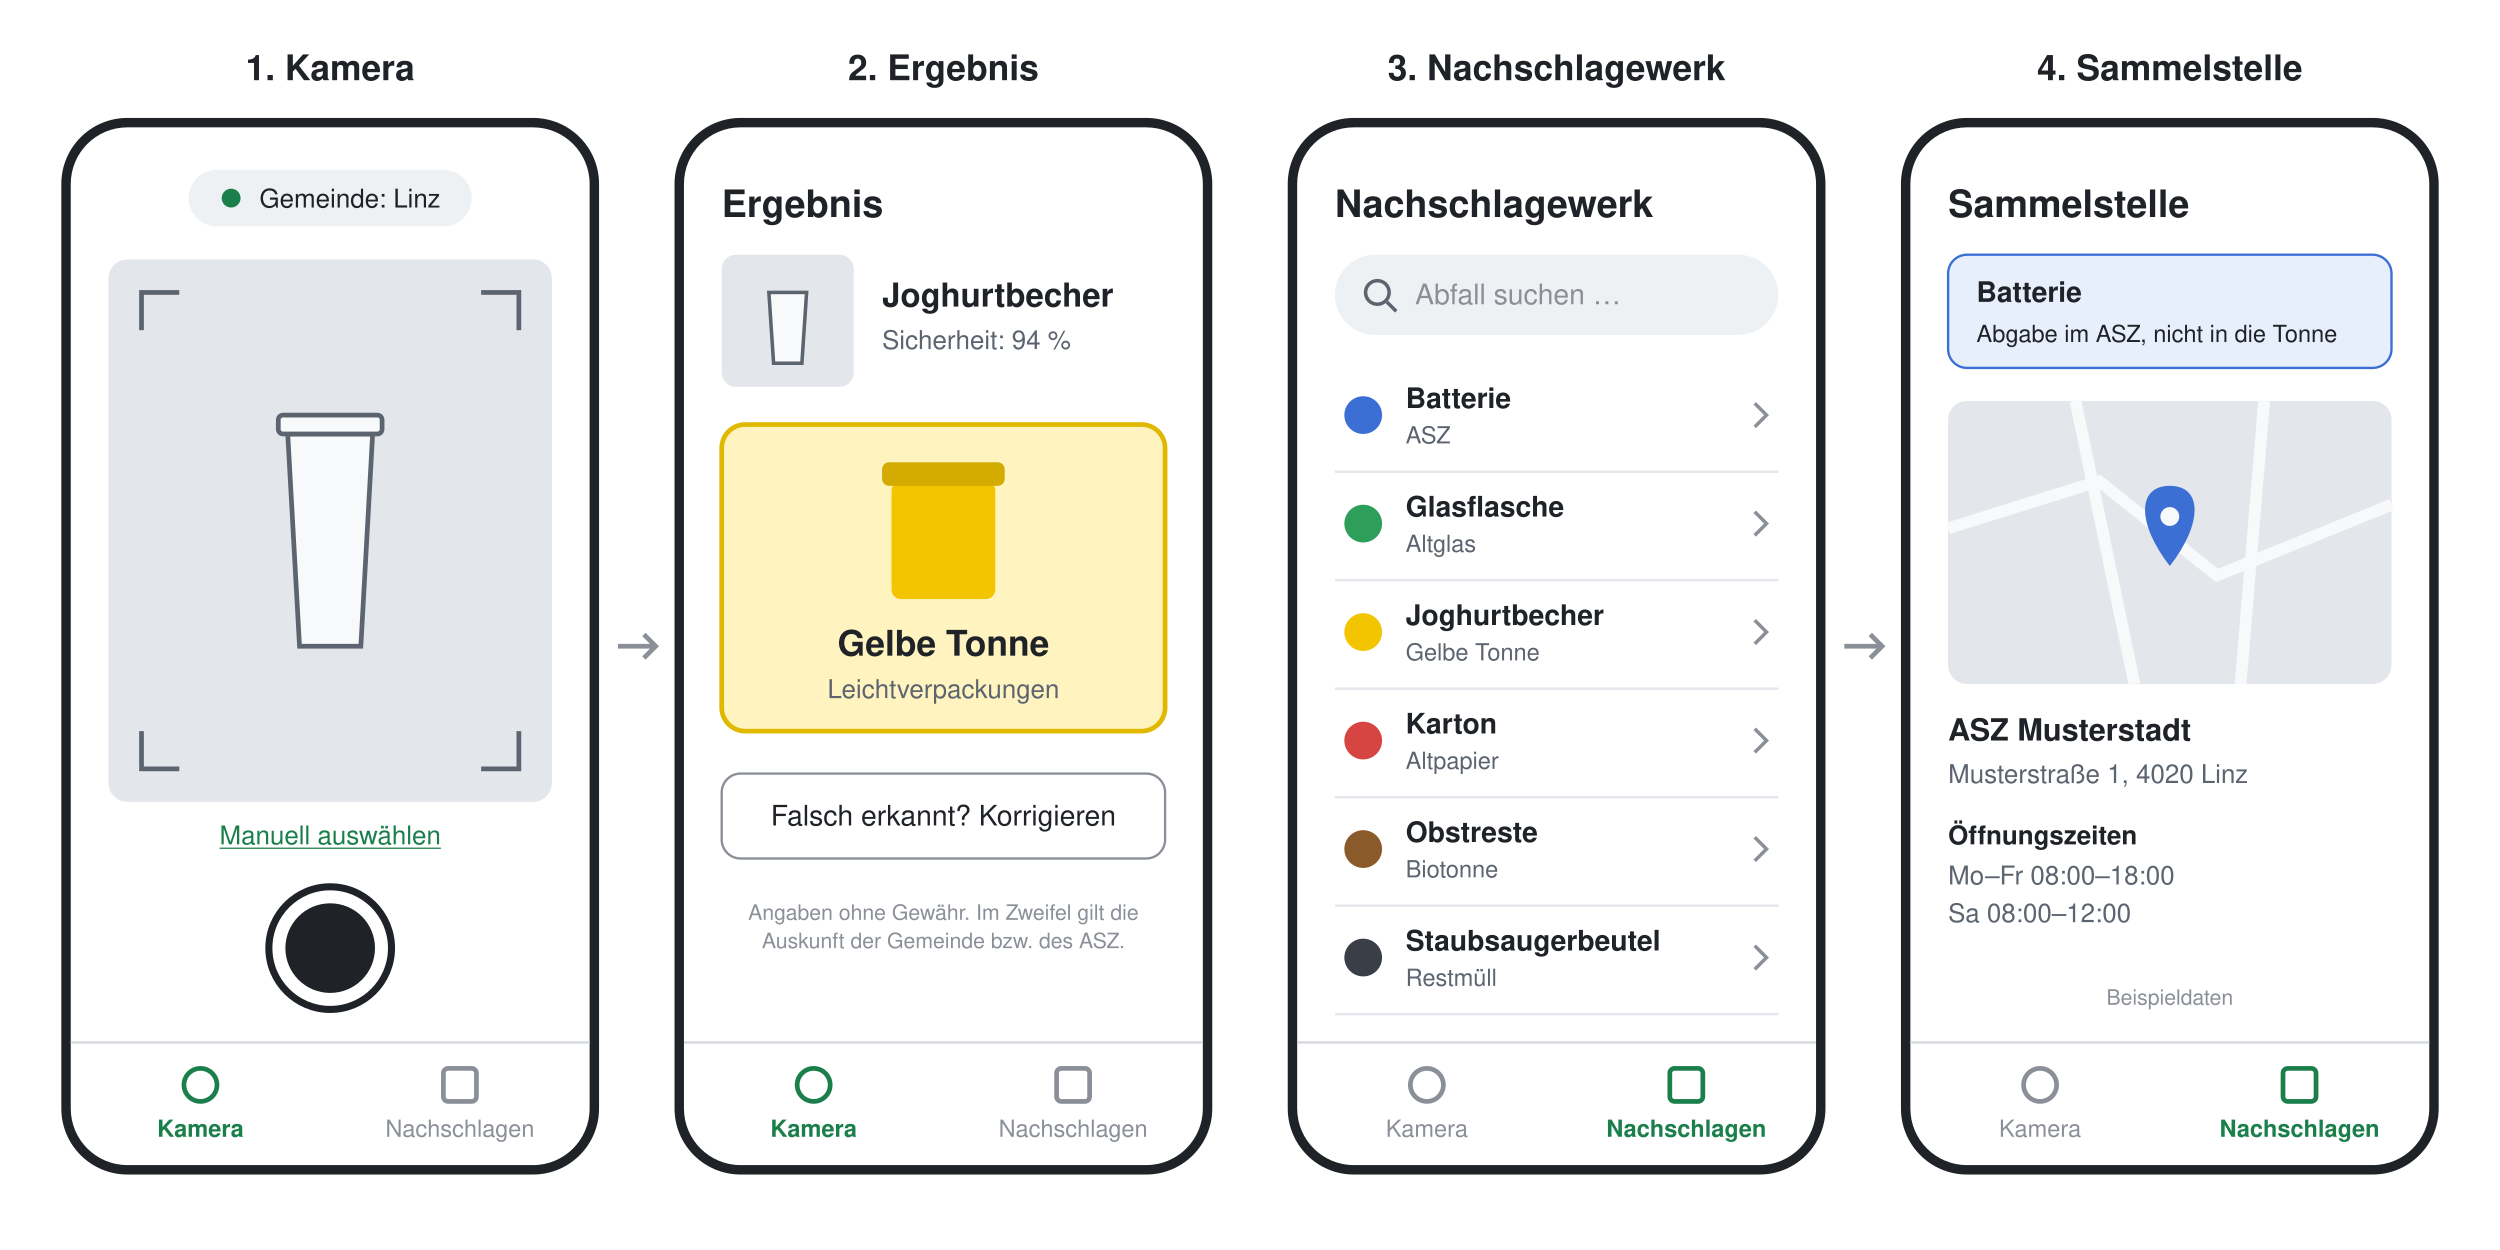
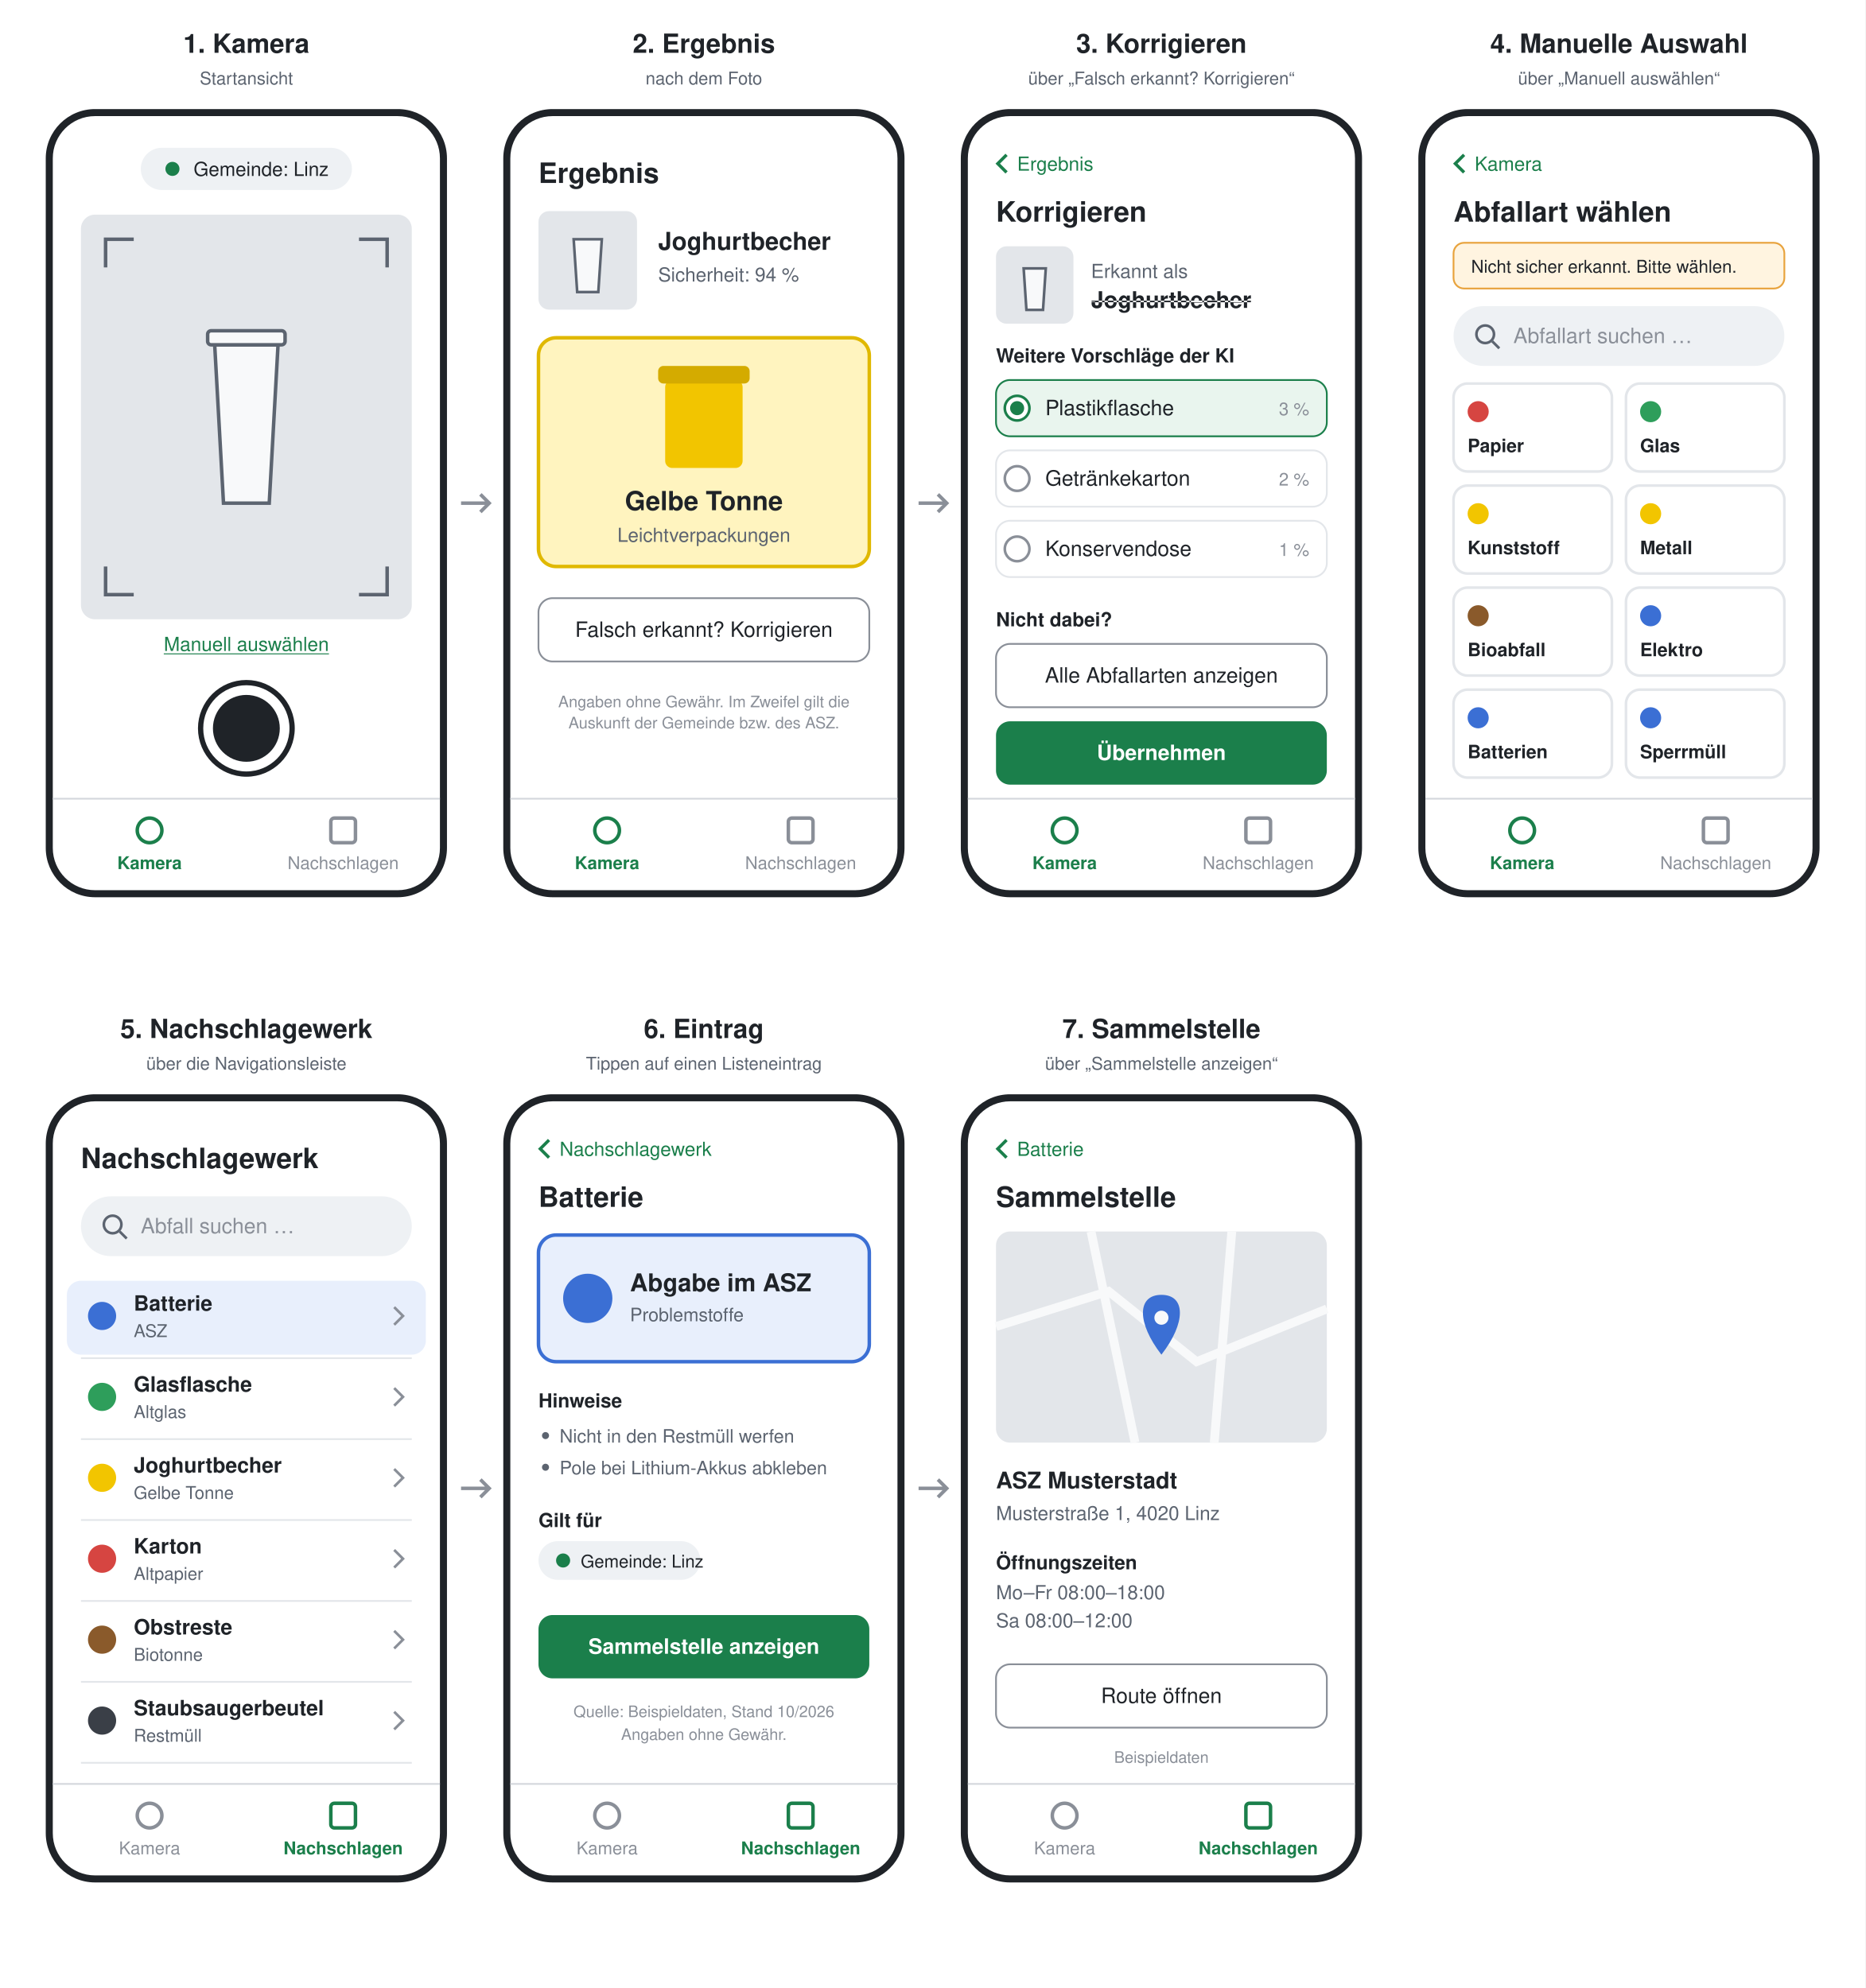
- <svg xmlns="http://www.w3.org/2000/svg" viewBox="0 0 1060 530" font-family="-apple-system, 'Segoe UI', Helvetica, Arial, sans-serif">
-   <rect width="1060" height="530" fill="#ffffff" />
-   <text x="140.0" y="34" text-anchor="middle" font-size="15" font-weight="700" fill="#1f2328">1. Kamera</text>
-   <g transform="translate(30,54)">
+ <svg xmlns="http://www.w3.org/2000/svg" viewBox="0 0 1060 1130" font-family="-apple-system, 'Segoe UI', Helvetica, Arial, sans-serif">
+   <rect width="1060" height="1130" fill="#ffffff" />
+   <text x="140.0" y="30" text-anchor="middle" font-size="15" font-weight="700" fill="#1f2328">1. Kamera</text>
+   <text x="140.0" y="48" text-anchor="middle" font-size="10" fill="#5c6470">Startansicht</text>
+   <g transform="translate(30,66)">
    <rect x="-4" y="-4" width="228" height="448" rx="28" fill="#1f2328" />
    <rect width="220" height="440" rx="24" fill="#ffffff" />
    <rect x="50" y="18" width="120" height="24" rx="12" fill="#eef1f4" />
    <circle cx="68" cy="30" r="4" fill="#1b7f4b" />
    <text x="80" y="34" font-size="11" fill="#1f2328">Gemeinde: Linz</text>
    <rect x="16" y="56" width="188" height="230" rx="8" fill="#e3e6ea" />
    <path d="M30 86 V70 H46 M174 70 H190 V86 M190 256 V272 H174 M46 272 H30 V256" fill="none" stroke="#5c6470" stroke-width="2" />
    <path d="M92 130 h36 l-5 90 h-26 z" fill="#f8f9fa" stroke="#5c6470" stroke-width="2" />
    <rect x="88" y="122" width="44" height="8" rx="2" fill="#f8f9fa" stroke="#5c6470" stroke-width="2" />
    <text x="110" y="304" text-anchor="middle" font-size="11" fill="#1b7f4b" text-decoration="underline">Manuell auswählen</text>
    <circle cx="110" cy="348" r="26" fill="none" stroke="#1f2328" stroke-width="3" />
    <circle cx="110" cy="348" r="19" fill="#1f2328" />
    <line x1="0" y1="388" x2="220" y2="388" stroke="#d5d8dd" />
    <circle cx="55" cy="406" r="7" fill="none" stroke="#1b7f4b" stroke-width="2" />
    <text x="55" y="428" text-anchor="middle" font-size="10" font-weight="700" fill="#1b7f4b">Kamera</text>
    <rect x="158" y="399" width="14" height="14" rx="2" fill="none" stroke="#8a8f98" stroke-width="2" />
    <text x="165" y="428" text-anchor="middle" font-size="10" font-weight="400" fill="#8a8f98">Nachschlagen</text>
  </g>
-   <text x="400.0" y="34" text-anchor="middle" font-size="15" font-weight="700" fill="#1f2328">2. Ergebnis</text>
-   <g transform="translate(290,54)">
+   <path d="M262 286 h16 m-5 -5 l5 5 l-5 5" fill="none" stroke="#8a8f98" stroke-width="2" />
+   <text x="400.0" y="30" text-anchor="middle" font-size="15" font-weight="700" fill="#1f2328">2. Ergebnis</text>
+   <text x="400.0" y="48" text-anchor="middle" font-size="10" fill="#5c6470">nach dem Foto</text>
+   <g transform="translate(290,66)">
    <rect x="-4" y="-4" width="228" height="448" rx="28" fill="#1f2328" />
    <rect width="220" height="440" rx="24" fill="#ffffff" />
    <text x="16" y="38" font-size="16" font-weight="700" fill="#1f2328">Ergebnis</text>
    <rect x="16" y="54" width="56" height="56" rx="6" fill="#e3e6ea" />
-     <path d="M36 70 h16 l-2 30 h-12 z" fill="#f8f9fa" stroke="#5c6470" stroke-width="1.5" />
+     <path d="M36.0 70.0 h16.0 l-2.0 30.0 h-12.0 z" fill="#f8f9fa" stroke="#5c6470" stroke-width="1.5" />
    <text x="84" y="76" font-size="14" font-weight="700" fill="#1f2328">Joghurtbecher</text>
    <text x="84" y="94" font-size="11" fill="#5c6470">Sicherheit: 94 %</text>
    <rect x="16" y="126" width="188" height="130" rx="10" fill="#fff4bf" stroke="#e0b800" stroke-width="2" />
    <rect x="88" y="150" width="44" height="50" rx="4" fill="#f2c500" />
    <rect x="84" y="142" width="52" height="10" rx="3" fill="#d4ab00" />
    <text x="110" y="224" text-anchor="middle" font-size="15" font-weight="700" fill="#1f2328">Gelbe Tonne</text>
    <text x="110" y="242" text-anchor="middle" font-size="11" fill="#5c6470">Leichtverpackungen</text>
    <rect x="16" y="274" width="188" height="36" rx="8" fill="none" stroke="#8a8f98" />
    <text x="110" y="296" text-anchor="middle" font-size="12" fill="#1f2328">Falsch erkannt? Korrigieren</text>
    <text x="110" y="336" text-anchor="middle" font-size="9" fill="#8a8f98">Angaben ohne Gewähr. Im Zweifel gilt die</text>
    <text x="110" y="348" text-anchor="middle" font-size="9" fill="#8a8f98">Auskunft der Gemeinde bzw. des ASZ.</text>
    <line x1="0" y1="388" x2="220" y2="388" stroke="#d5d8dd" />
    <circle cx="55" cy="406" r="7" fill="none" stroke="#1b7f4b" stroke-width="2" />
    <text x="55" y="428" text-anchor="middle" font-size="10" font-weight="700" fill="#1b7f4b">Kamera</text>
    <rect x="158" y="399" width="14" height="14" rx="2" fill="none" stroke="#8a8f98" stroke-width="2" />
    <text x="165" y="428" text-anchor="middle" font-size="10" font-weight="400" fill="#8a8f98">Nachschlagen</text>
  </g>
-   <text x="660.0" y="34" text-anchor="middle" font-size="15" font-weight="700" fill="#1f2328">3. Nachschlagewerk</text>
-   <g transform="translate(550,54)">
+   <path d="M522 286 h16 m-5 -5 l5 5 l-5 5" fill="none" stroke="#8a8f98" stroke-width="2" />
+   <text x="660.0" y="30" text-anchor="middle" font-size="15" font-weight="700" fill="#1f2328">3. Korrigieren</text>
+   <text x="660.0" y="48" text-anchor="middle" font-size="10" fill="#5c6470">über „Falsch erkannt? Korrigieren“</text>
+   <g transform="translate(550,66)">
+     <rect x="-4" y="-4" width="228" height="448" rx="28" fill="#1f2328" />
+     <rect width="220" height="440" rx="24" fill="#ffffff" />
+     <path d="M22 22 l-5 5 l5 5" fill="none" stroke="#1b7f4b" stroke-width="1.8" />
+     <text x="28" y="31" font-size="11" fill="#1b7f4b">Ergebnis</text>
+     <text x="16" y="60" font-size="16" font-weight="700" fill="#1f2328">Korrigieren</text>
+     <rect x="16" y="74" width="44" height="44" rx="6" fill="#e3e6ea" />
+     <path d="M31.714 86.571 h12.571 l-1.571 23.571 h-9.429 z" fill="#f8f9fa" stroke="#5c6470" stroke-width="1.5" />
+     <text x="70" y="92" font-size="11" fill="#5c6470">Erkannt als</text>
+     <text x="70" y="109" font-size="13" font-weight="700" fill="#1f2328" text-decoration="line-through">Joghurtbecher</text>
+     <text x="16" y="140" font-size="11" font-weight="700" fill="#1f2328">Weitere Vorschläge der KI</text>
+     <rect x="16" y="150" width="188" height="32" rx="8" fill="#e9f5ee" stroke="#1b7f4b" />
+     <circle cx="28" cy="166" r="7" fill="#ffffff" stroke="#1b7f4b" stroke-width="1.5" />
+     <circle cx="28" cy="166" r="4" fill="#1b7f4b" />
+     <text x="44" y="170" font-size="12" fill="#1f2328">Plastikflasche</text>
+     <text x="194" y="170" text-anchor="end" font-size="10" fill="#8a8f98">3 %</text>
+     <rect x="16" y="190" width="188" height="32" rx="8" fill="none" stroke="#e3e6ea" />
+     <circle cx="28" cy="206" r="7" fill="#ffffff" stroke="#8a8f98" stroke-width="1.5" />
+     <text x="44" y="210" font-size="12" fill="#1f2328">Getränkekarton</text>
+     <text x="194" y="210" text-anchor="end" font-size="10" fill="#8a8f98">2 %</text>
+     <rect x="16" y="230" width="188" height="32" rx="8" fill="none" stroke="#e3e6ea" />
+     <circle cx="28" cy="246" r="7" fill="#ffffff" stroke="#8a8f98" stroke-width="1.5" />
+     <text x="44" y="250" font-size="12" fill="#1f2328">Konservendose</text>
+     <text x="194" y="250" text-anchor="end" font-size="10" fill="#8a8f98">1 %</text>
+     <text x="16" y="290" font-size="11" font-weight="700" fill="#1f2328">Nicht dabei?</text>
+     <rect x="16" y="300" width="188" height="36" rx="8" fill="none" stroke="#8a8f98" />
+     <text x="110" y="322" text-anchor="middle" font-size="12" fill="#1f2328">Alle Abfallarten anzeigen</text>
+     <rect x="16" y="344" width="188" height="36" rx="8" fill="#1b7f4b" />
+     <text x="110" y="366" text-anchor="middle" font-size="12" font-weight="700" fill="#ffffff">Übernehmen</text>
+     <line x1="0" y1="388" x2="220" y2="388" stroke="#d5d8dd" />
+     <circle cx="55" cy="406" r="7" fill="none" stroke="#1b7f4b" stroke-width="2" />
+     <text x="55" y="428" text-anchor="middle" font-size="10" font-weight="700" fill="#1b7f4b">Kamera</text>
+     <rect x="158" y="399" width="14" height="14" rx="2" fill="none" stroke="#8a8f98" stroke-width="2" />
+     <text x="165" y="428" text-anchor="middle" font-size="10" font-weight="400" fill="#8a8f98">Nachschlagen</text>
+   </g>
+   <text x="920.0" y="30" text-anchor="middle" font-size="15" font-weight="700" fill="#1f2328">4. Manuelle Auswahl</text>
+   <text x="920.0" y="48" text-anchor="middle" font-size="10" fill="#5c6470">über „Manuell auswählen“</text>
+   <g transform="translate(810,66)">
+     <rect x="-4" y="-4" width="228" height="448" rx="28" fill="#1f2328" />
+     <rect width="220" height="440" rx="24" fill="#ffffff" />
+     <path d="M22 22 l-5 5 l5 5" fill="none" stroke="#1b7f4b" stroke-width="1.8" />
+     <text x="28" y="31" font-size="11" fill="#1b7f4b">Kamera</text>
+     <text x="16" y="60" font-size="16" font-weight="700" fill="#1f2328">Abfallart wählen</text>
+     <rect x="16" y="72" width="188" height="26" rx="6" fill="#fff4e0" stroke="#e8a33d" />
+     <text x="26" y="89" font-size="10" fill="#1f2328">Nicht sicher erkannt. Bitte wählen.</text>
+     <rect x="16" y="108" width="188" height="34" rx="17" fill="#eef1f4" />
+     <circle cx="34" cy="124" r="5" fill="none" stroke="#5c6470" stroke-width="1.5" />
+     <line x1="38" y1="128" x2="42" y2="132" stroke="#5c6470" stroke-width="1.5" />
+     <text x="50" y="129" font-size="12" fill="#8a8f98">Abfallart suchen …</text>
+     <rect x="16" y="152" width="90" height="50" rx="8" fill="#ffffff" stroke="#e3e6ea" stroke-width="1.5" />
+     <circle cx="30" cy="168" r="6" fill="#d64541" />
+     <text x="24" y="191" font-size="10.5" font-weight="700" fill="#1f2328">Papier</text>
+     <rect x="114" y="152" width="90" height="50" rx="8" fill="#ffffff" stroke="#e3e6ea" stroke-width="1.5" />
+     <circle cx="128" cy="168" r="6" fill="#2e9e5b" />
+     <text x="122" y="191" font-size="10.5" font-weight="700" fill="#1f2328">Glas</text>
+     <rect x="16" y="210" width="90" height="50" rx="8" fill="#ffffff" stroke="#e3e6ea" stroke-width="1.5" />
+     <circle cx="30" cy="226" r="6" fill="#f2c500" />
+     <text x="24" y="249" font-size="10.5" font-weight="700" fill="#1f2328">Kunststoff</text>
+     <rect x="114" y="210" width="90" height="50" rx="8" fill="#ffffff" stroke="#e3e6ea" stroke-width="1.5" />
+     <circle cx="128" cy="226" r="6" fill="#f2c500" />
+     <text x="122" y="249" font-size="10.5" font-weight="700" fill="#1f2328">Metall</text>
+     <rect x="16" y="268" width="90" height="50" rx="8" fill="#ffffff" stroke="#e3e6ea" stroke-width="1.5" />
+     <circle cx="30" cy="284" r="6" fill="#8a5a2b" />
+     <text x="24" y="307" font-size="10.5" font-weight="700" fill="#1f2328">Bioabfall</text>
+     <rect x="114" y="268" width="90" height="50" rx="8" fill="#ffffff" stroke="#e3e6ea" stroke-width="1.5" />
+     <circle cx="128" cy="284" r="6" fill="#3b6fd4" />
+     <text x="122" y="307" font-size="10.5" font-weight="700" fill="#1f2328">Elektro</text>
+     <rect x="16" y="326" width="90" height="50" rx="8" fill="#ffffff" stroke="#e3e6ea" stroke-width="1.5" />
+     <circle cx="30" cy="342" r="6" fill="#3b6fd4" />
+     <text x="24" y="365" font-size="10.5" font-weight="700" fill="#1f2328">Batterien</text>
+     <rect x="114" y="326" width="90" height="50" rx="8" fill="#ffffff" stroke="#e3e6ea" stroke-width="1.5" />
+     <circle cx="128" cy="342" r="6" fill="#3b6fd4" />
+     <text x="122" y="365" font-size="10.5" font-weight="700" fill="#1f2328">Sperrmüll</text>
+     <line x1="0" y1="388" x2="220" y2="388" stroke="#d5d8dd" />
+     <circle cx="55" cy="406" r="7" fill="none" stroke="#1b7f4b" stroke-width="2" />
+     <text x="55" y="428" text-anchor="middle" font-size="10" font-weight="700" fill="#1b7f4b">Kamera</text>
+     <rect x="158" y="399" width="14" height="14" rx="2" fill="none" stroke="#8a8f98" stroke-width="2" />
+     <text x="165" y="428" text-anchor="middle" font-size="10" font-weight="400" fill="#8a8f98">Nachschlagen</text>
+   </g>
+   <text x="140.0" y="590" text-anchor="middle" font-size="15" font-weight="700" fill="#1f2328">5. Nachschlagewerk</text>
+   <text x="140.0" y="608" text-anchor="middle" font-size="10" fill="#5c6470">über die Navigationsleiste</text>
+   <g transform="translate(30,626)">
    <rect x="-4" y="-4" width="228" height="448" rx="28" fill="#1f2328" />
    <rect width="220" height="440" rx="24" fill="#ffffff" />
    <text x="16" y="38" font-size="16" font-weight="700" fill="#1f2328">Nachschlagewerk</text>
    <rect x="16" y="54" width="188" height="34" rx="17" fill="#eef1f4" />
    <circle cx="34" cy="70" r="5" fill="none" stroke="#5c6470" stroke-width="1.5" />
    <line x1="38" y1="74" x2="42" y2="78" stroke="#5c6470" stroke-width="1.5" />
    <text x="50" y="75" font-size="12" fill="#8a8f98">Abfall suchen …</text>
+     <rect x="8" y="102" width="204" height="42" rx="8" fill="#e8effc" />
    <circle cx="28" cy="122" r="8" fill="#3b6fd4" />
    <text x="46" y="119" font-size="12" font-weight="700" fill="#1f2328">Batterie</text>
    <text x="46" y="134" font-size="10" fill="#5c6470">ASZ</text>
    <path d="M194 117 l5 5 l-5 5" fill="none" stroke="#8a8f98" stroke-width="1.5" />
    <line x1="16" y1="146" x2="204" y2="146" stroke="#e3e6ea" />
    <circle cx="28" cy="168" r="8" fill="#2e9e5b" />
    <text x="46" y="165" font-size="12" font-weight="700" fill="#1f2328">Glasflasche</text>
    <text x="46" y="180" font-size="10" fill="#5c6470">Altglas</text>
    <path d="M194 163 l5 5 l-5 5" fill="none" stroke="#8a8f98" stroke-width="1.5" />
    <line x1="16" y1="192" x2="204" y2="192" stroke="#e3e6ea" />
    <circle cx="28" cy="214" r="8" fill="#f2c500" />
    <text x="46" y="211" font-size="12" font-weight="700" fill="#1f2328">Joghurtbecher</text>
    <text x="46" y="226" font-size="10" fill="#5c6470">Gelbe Tonne</text>
    <path d="M194 209 l5 5 l-5 5" fill="none" stroke="#8a8f98" stroke-width="1.5" />
    <line x1="16" y1="238" x2="204" y2="238" stroke="#e3e6ea" />
    <circle cx="28" cy="260" r="8" fill="#d64541" />
    <text x="46" y="257" font-size="12" font-weight="700" fill="#1f2328">Karton</text>
    <text x="46" y="272" font-size="10" fill="#5c6470">Altpapier</text>
    <path d="M194 255 l5 5 l-5 5" fill="none" stroke="#8a8f98" stroke-width="1.5" />
    <line x1="16" y1="284" x2="204" y2="284" stroke="#e3e6ea" />
    <circle cx="28" cy="306" r="8" fill="#8a5a2b" />
    <text x="46" y="303" font-size="12" font-weight="700" fill="#1f2328">Obstreste</text>
    <text x="46" y="318" font-size="10" fill="#5c6470">Biotonne</text>
    <path d="M194 301 l5 5 l-5 5" fill="none" stroke="#8a8f98" stroke-width="1.5" />
    <line x1="16" y1="330" x2="204" y2="330" stroke="#e3e6ea" />
    <circle cx="28" cy="352" r="8" fill="#3a3f47" />
    <text x="46" y="349" font-size="12" font-weight="700" fill="#1f2328">Staubsaugerbeutel</text>
    <text x="46" y="364" font-size="10" fill="#5c6470">Restmüll</text>
    <path d="M194 347 l5 5 l-5 5" fill="none" stroke="#8a8f98" stroke-width="1.5" />
    <line x1="16" y1="376" x2="204" y2="376" stroke="#e3e6ea" />
    <line x1="0" y1="388" x2="220" y2="388" stroke="#d5d8dd" />
    <circle cx="55" cy="406" r="7" fill="none" stroke="#8a8f98" stroke-width="2" />
    <text x="55" y="428" text-anchor="middle" font-size="10" font-weight="400" fill="#8a8f98">Kamera</text>
    <rect x="158" y="399" width="14" height="14" rx="2" fill="none" stroke="#1b7f4b" stroke-width="2" />
    <text x="165" y="428" text-anchor="middle" font-size="10" font-weight="700" fill="#1b7f4b">Nachschlagen</text>
  </g>
-   <text x="920.0" y="34" text-anchor="middle" font-size="15" font-weight="700" fill="#1f2328">4. Sammelstelle</text>
-   <g transform="translate(810,54)">
-     <rect x="-4" y="-4" width="228" height="448" rx="28" fill="#1f2328" />
-     <rect width="220" height="440" rx="24" fill="#ffffff" />
-     <text x="16" y="38" font-size="16" font-weight="700" fill="#1f2328">Sammelstelle</text>
-     <rect x="16" y="54" width="188" height="48" rx="8" fill="#e8effc" stroke="#3b6fd4" />
-     <text x="28" y="74" font-size="12" font-weight="700" fill="#1f2328">Batterie</text>
-     <text x="28" y="91" font-size="10" fill="#1f2328">Abgabe im ASZ, nicht in die Tonne</text>
-     <rect x="16" y="116" width="188" height="120" rx="8" fill="#e3e6ea" />
-     <path d="M16 170 L80 150 L130 190 L204 160 M70 116 L95 236 M150 116 L140 236" fill="none" stroke="#f8f9fa" stroke-width="5" />
-     <path d="M110 186 c-14 -18 -14 -34 0 -34 c14 0 14 16 0 34 z" fill="#3b6fd4" />
-     <circle cx="110" cy="165" r="4" fill="#f8f9fa" />
-     <text x="16" y="260" font-size="13" font-weight="700" fill="#1f2328">ASZ Musterstadt</text>
-     <text x="16" y="278" font-size="11" fill="#5c6470">Musterstraße 1, 4020 Linz</text>
-     <text x="16" y="304" font-size="11" font-weight="700" fill="#1f2328">Öffnungszeiten</text>
-     <text x="16" y="321" font-size="11" fill="#5c6470">Mo–Fr 08:00–18:00</text>
-     <text x="16" y="337" font-size="11" fill="#5c6470">Sa 08:00–12:00</text>
-     <text x="110" y="372" text-anchor="middle" font-size="9" fill="#8a8f98">Beispieldaten</text>
+   <path d="M262 846 h16 m-5 -5 l5 5 l-5 5" fill="none" stroke="#8a8f98" stroke-width="2" />
+   <text x="400.0" y="590" text-anchor="middle" font-size="15" font-weight="700" fill="#1f2328">6. Eintrag</text>
+   <text x="400.0" y="608" text-anchor="middle" font-size="10" fill="#5c6470">Tippen auf einen Listeneintrag</text>
+   <g transform="translate(290,626)">
+     <rect x="-4" y="-4" width="228" height="448" rx="28" fill="#1f2328" />
+     <rect width="220" height="440" rx="24" fill="#ffffff" />
+     <path d="M22 22 l-5 5 l5 5" fill="none" stroke="#1b7f4b" stroke-width="1.8" />
+     <text x="28" y="31" font-size="11" fill="#1b7f4b">Nachschlagewerk</text>
+     <text x="16" y="60" font-size="16" font-weight="700" fill="#1f2328">Batterie</text>
+     <rect x="16" y="76" width="188" height="72" rx="10" fill="#e8effc" stroke="#3b6fd4" stroke-width="2" />
+     <circle cx="44" cy="112" r="14" fill="#3b6fd4" />
+     <text x="68" y="108" font-size="14" font-weight="700" fill="#1f2328">Abgabe im ASZ</text>
+     <text x="68" y="125" font-size="10.5" fill="#5c6470">Problemstoffe</text>
+     <text x="16" y="174" font-size="11" font-weight="700" fill="#1f2328">Hinweise</text>
+     <circle cx="20" cy="190" r="2" fill="#5c6470" />
+     <text x="28" y="194" font-size="10.5" fill="#5c6470">Nicht in den Restmüll werfen</text>
+     <circle cx="20" cy="208" r="2" fill="#5c6470" />
+     <text x="28" y="212" font-size="10.5" fill="#5c6470">Pole bei Lithium-Akkus abkleben</text>
+     <text x="16" y="242" font-size="11" font-weight="700" fill="#1f2328">Gilt für</text>
+     <rect x="16" y="250" width="92" height="22" rx="11" fill="#eef1f4" />
+     <circle cx="30" cy="261" r="4" fill="#1b7f4b" />
+     <text x="40" y="265" font-size="10" fill="#1f2328">Gemeinde: Linz</text>
+     <rect x="16" y="292" width="188" height="36" rx="8" fill="#1b7f4b" />
+     <text x="110" y="314" text-anchor="middle" font-size="12" font-weight="700" fill="#ffffff">Sammelstelle anzeigen</text>
+     <text x="110" y="350" text-anchor="middle" font-size="9" fill="#8a8f98">Quelle: Beispieldaten, Stand 10/2026</text>
+     <text x="110" y="363" text-anchor="middle" font-size="9" fill="#8a8f98">Angaben ohne Gewähr.</text>
    <line x1="0" y1="388" x2="220" y2="388" stroke="#d5d8dd" />
    <circle cx="55" cy="406" r="7" fill="none" stroke="#8a8f98" stroke-width="2" />
    <text x="55" y="428" text-anchor="middle" font-size="10" font-weight="400" fill="#8a8f98">Kamera</text>
    <rect x="158" y="399" width="14" height="14" rx="2" fill="none" stroke="#1b7f4b" stroke-width="2" />
    <text x="165" y="428" text-anchor="middle" font-size="10" font-weight="700" fill="#1b7f4b">Nachschlagen</text>
  </g>
-   <path d="M262 274 h16 m-5 -5 l5 5 l-5 5" fill="none" stroke="#8a8f98" stroke-width="2" />
-   <path d="M782 274 h16 m-5 -5 l5 5 l-5 5" fill="none" stroke="#8a8f98" stroke-width="2" />
+   <path d="M522 846 h16 m-5 -5 l5 5 l-5 5" fill="none" stroke="#8a8f98" stroke-width="2" />
+   <text x="660.0" y="590" text-anchor="middle" font-size="15" font-weight="700" fill="#1f2328">7. Sammelstelle</text>
+   <text x="660.0" y="608" text-anchor="middle" font-size="10" fill="#5c6470">über „Sammelstelle anzeigen“</text>
+   <g transform="translate(550,626)">
+     <rect x="-4" y="-4" width="228" height="448" rx="28" fill="#1f2328" />
+     <rect width="220" height="440" rx="24" fill="#ffffff" />
+     <path d="M22 22 l-5 5 l5 5" fill="none" stroke="#1b7f4b" stroke-width="1.8" />
+     <text x="28" y="31" font-size="11" fill="#1b7f4b">Batterie</text>
+     <text x="16" y="60" font-size="16" font-weight="700" fill="#1f2328">Sammelstelle</text>
+     <rect x="16" y="74" width="188" height="120" rx="8" fill="#e3e6ea" />
+     <path d="M16 128 L80 108 L130 148 L204 118 M70 74 L95 194 M150 74 L140 194" fill="none" stroke="#f8f9fa" stroke-width="5" />
+     <path d="M110 144 c-14 -18 -14 -34 0 -34 c14 0 14 16 0 34 z" fill="#3b6fd4" />
+     <circle cx="110" cy="123" r="4" fill="#f8f9fa" />
+     <text x="16" y="220" font-size="13" font-weight="700" fill="#1f2328">ASZ Musterstadt</text>
+     <text x="16" y="238" font-size="11" fill="#5c6470">Musterstraße 1, 4020 Linz</text>
+     <text x="16" y="266" font-size="11" font-weight="700" fill="#1f2328">Öffnungszeiten</text>
+     <text x="16" y="283" font-size="11" fill="#5c6470">Mo–Fr 08:00–18:00</text>
+     <text x="16" y="299" font-size="11" fill="#5c6470">Sa 08:00–12:00</text>
+     <rect x="16" y="320" width="188" height="36" rx="8" fill="none" stroke="#8a8f98" />
+     <text x="110" y="342" text-anchor="middle" font-size="12" fill="#1f2328">Route öffnen</text>
+     <text x="110" y="376" text-anchor="middle" font-size="9" fill="#8a8f98">Beispieldaten</text>
+     <line x1="0" y1="388" x2="220" y2="388" stroke="#d5d8dd" />
+     <circle cx="55" cy="406" r="7" fill="none" stroke="#8a8f98" stroke-width="2" />
+     <text x="55" y="428" text-anchor="middle" font-size="10" font-weight="400" fill="#8a8f98">Kamera</text>
+     <rect x="158" y="399" width="14" height="14" rx="2" fill="none" stroke="#1b7f4b" stroke-width="2" />
+     <text x="165" y="428" text-anchor="middle" font-size="10" font-weight="700" fill="#1b7f4b">Nachschlagen</text>
+   </g>
</svg>
